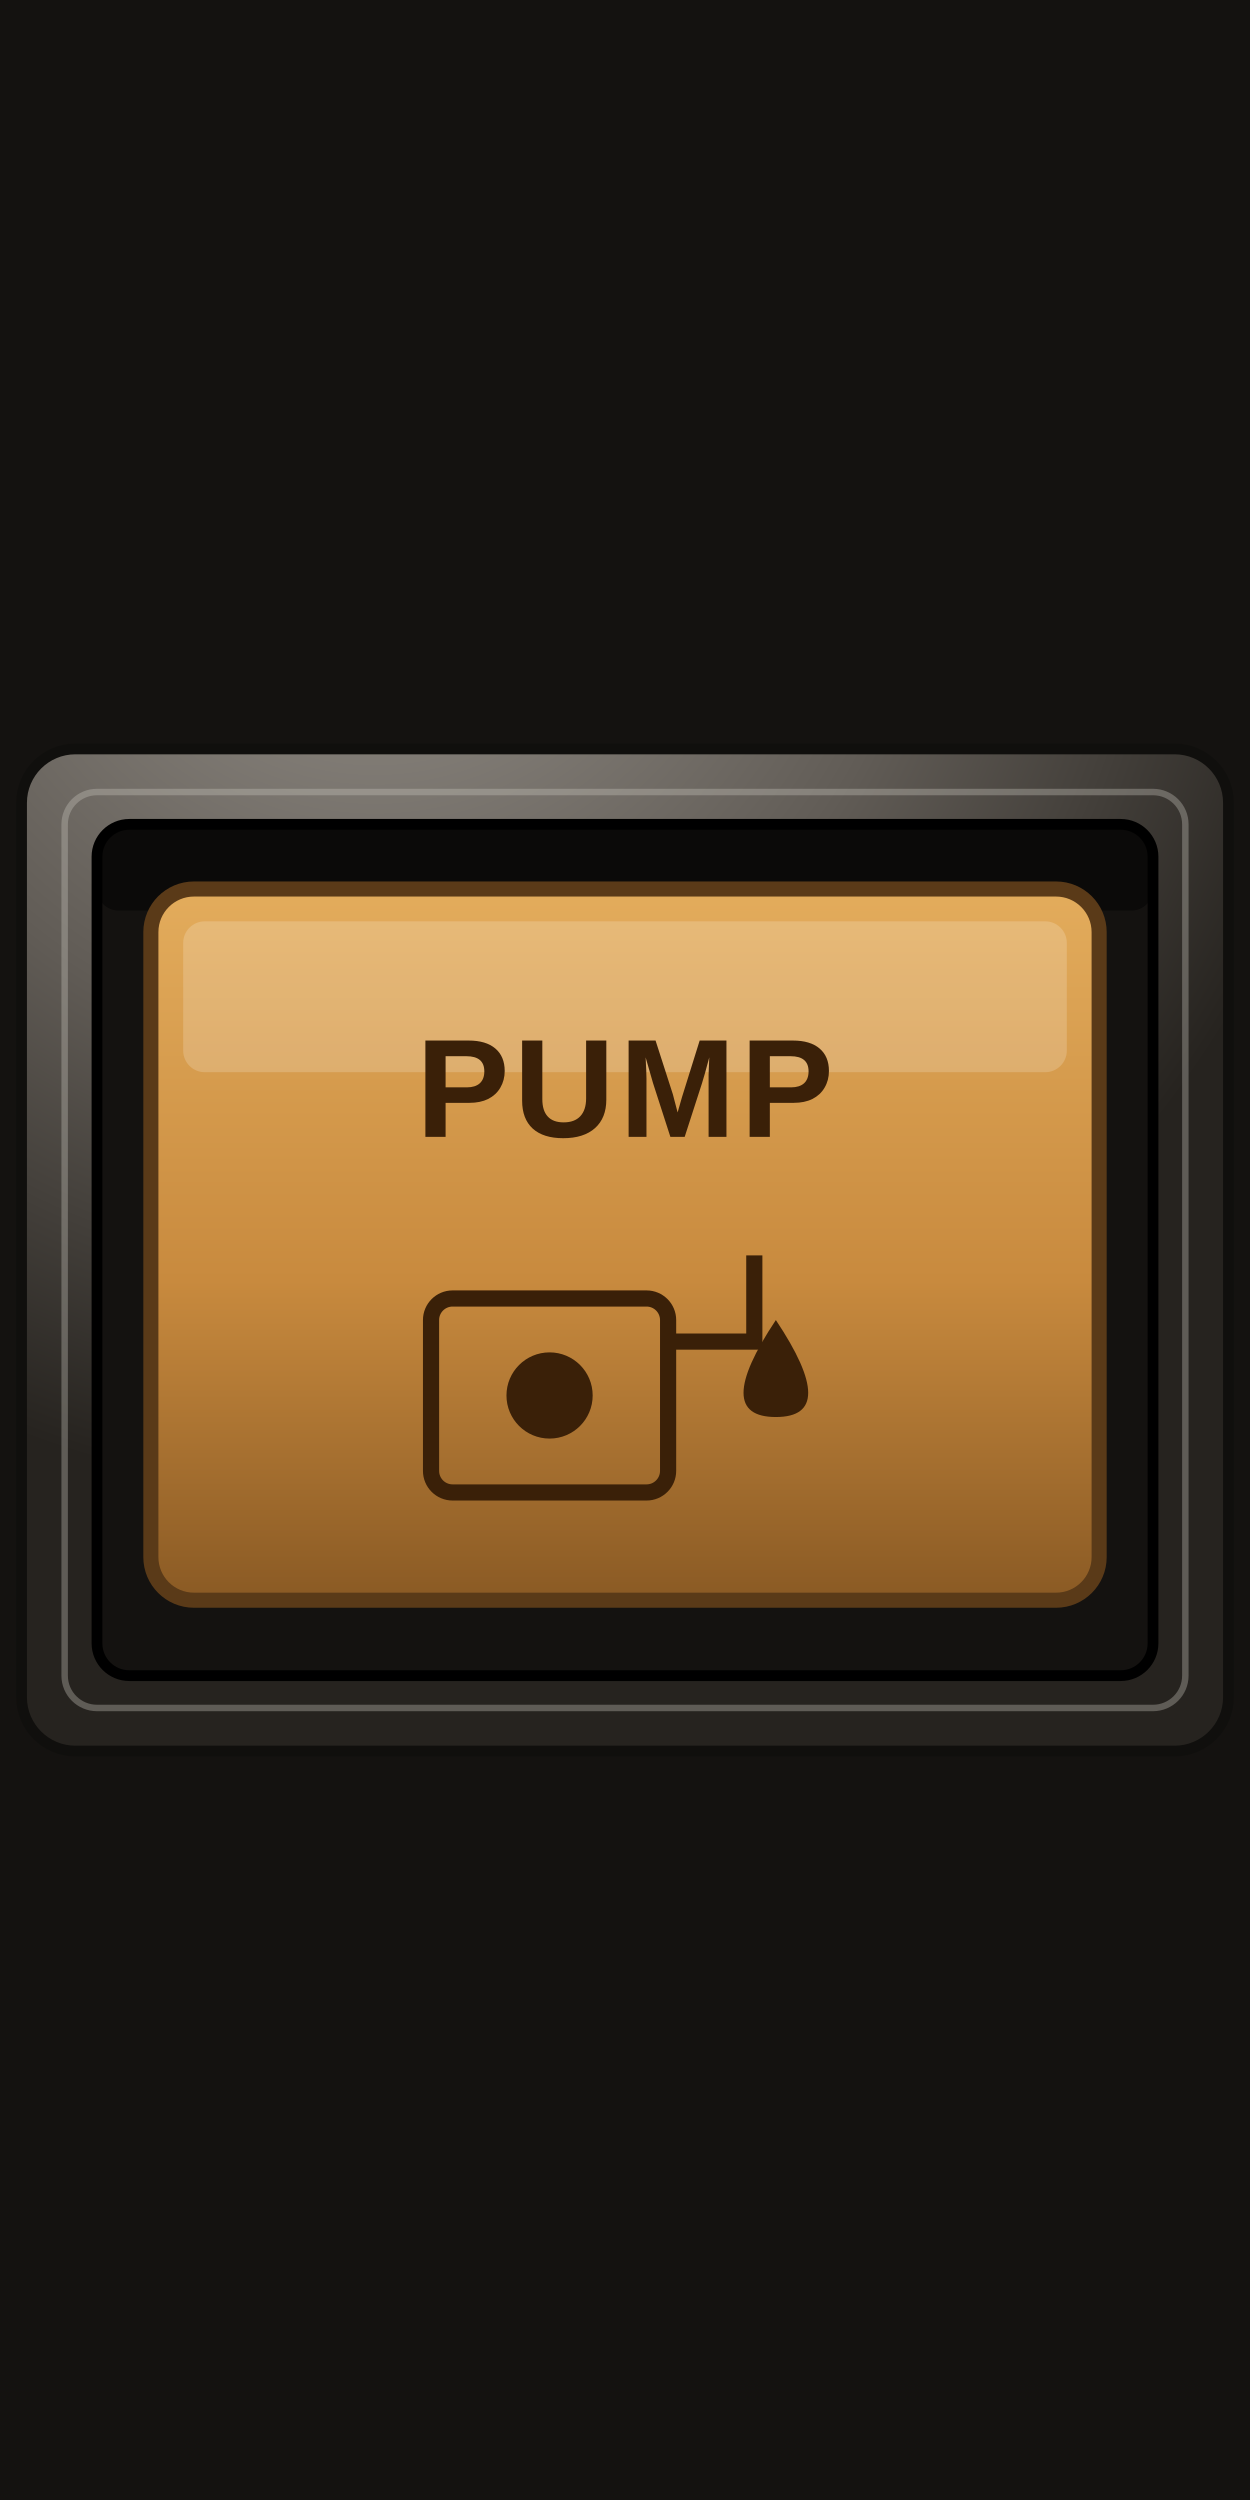
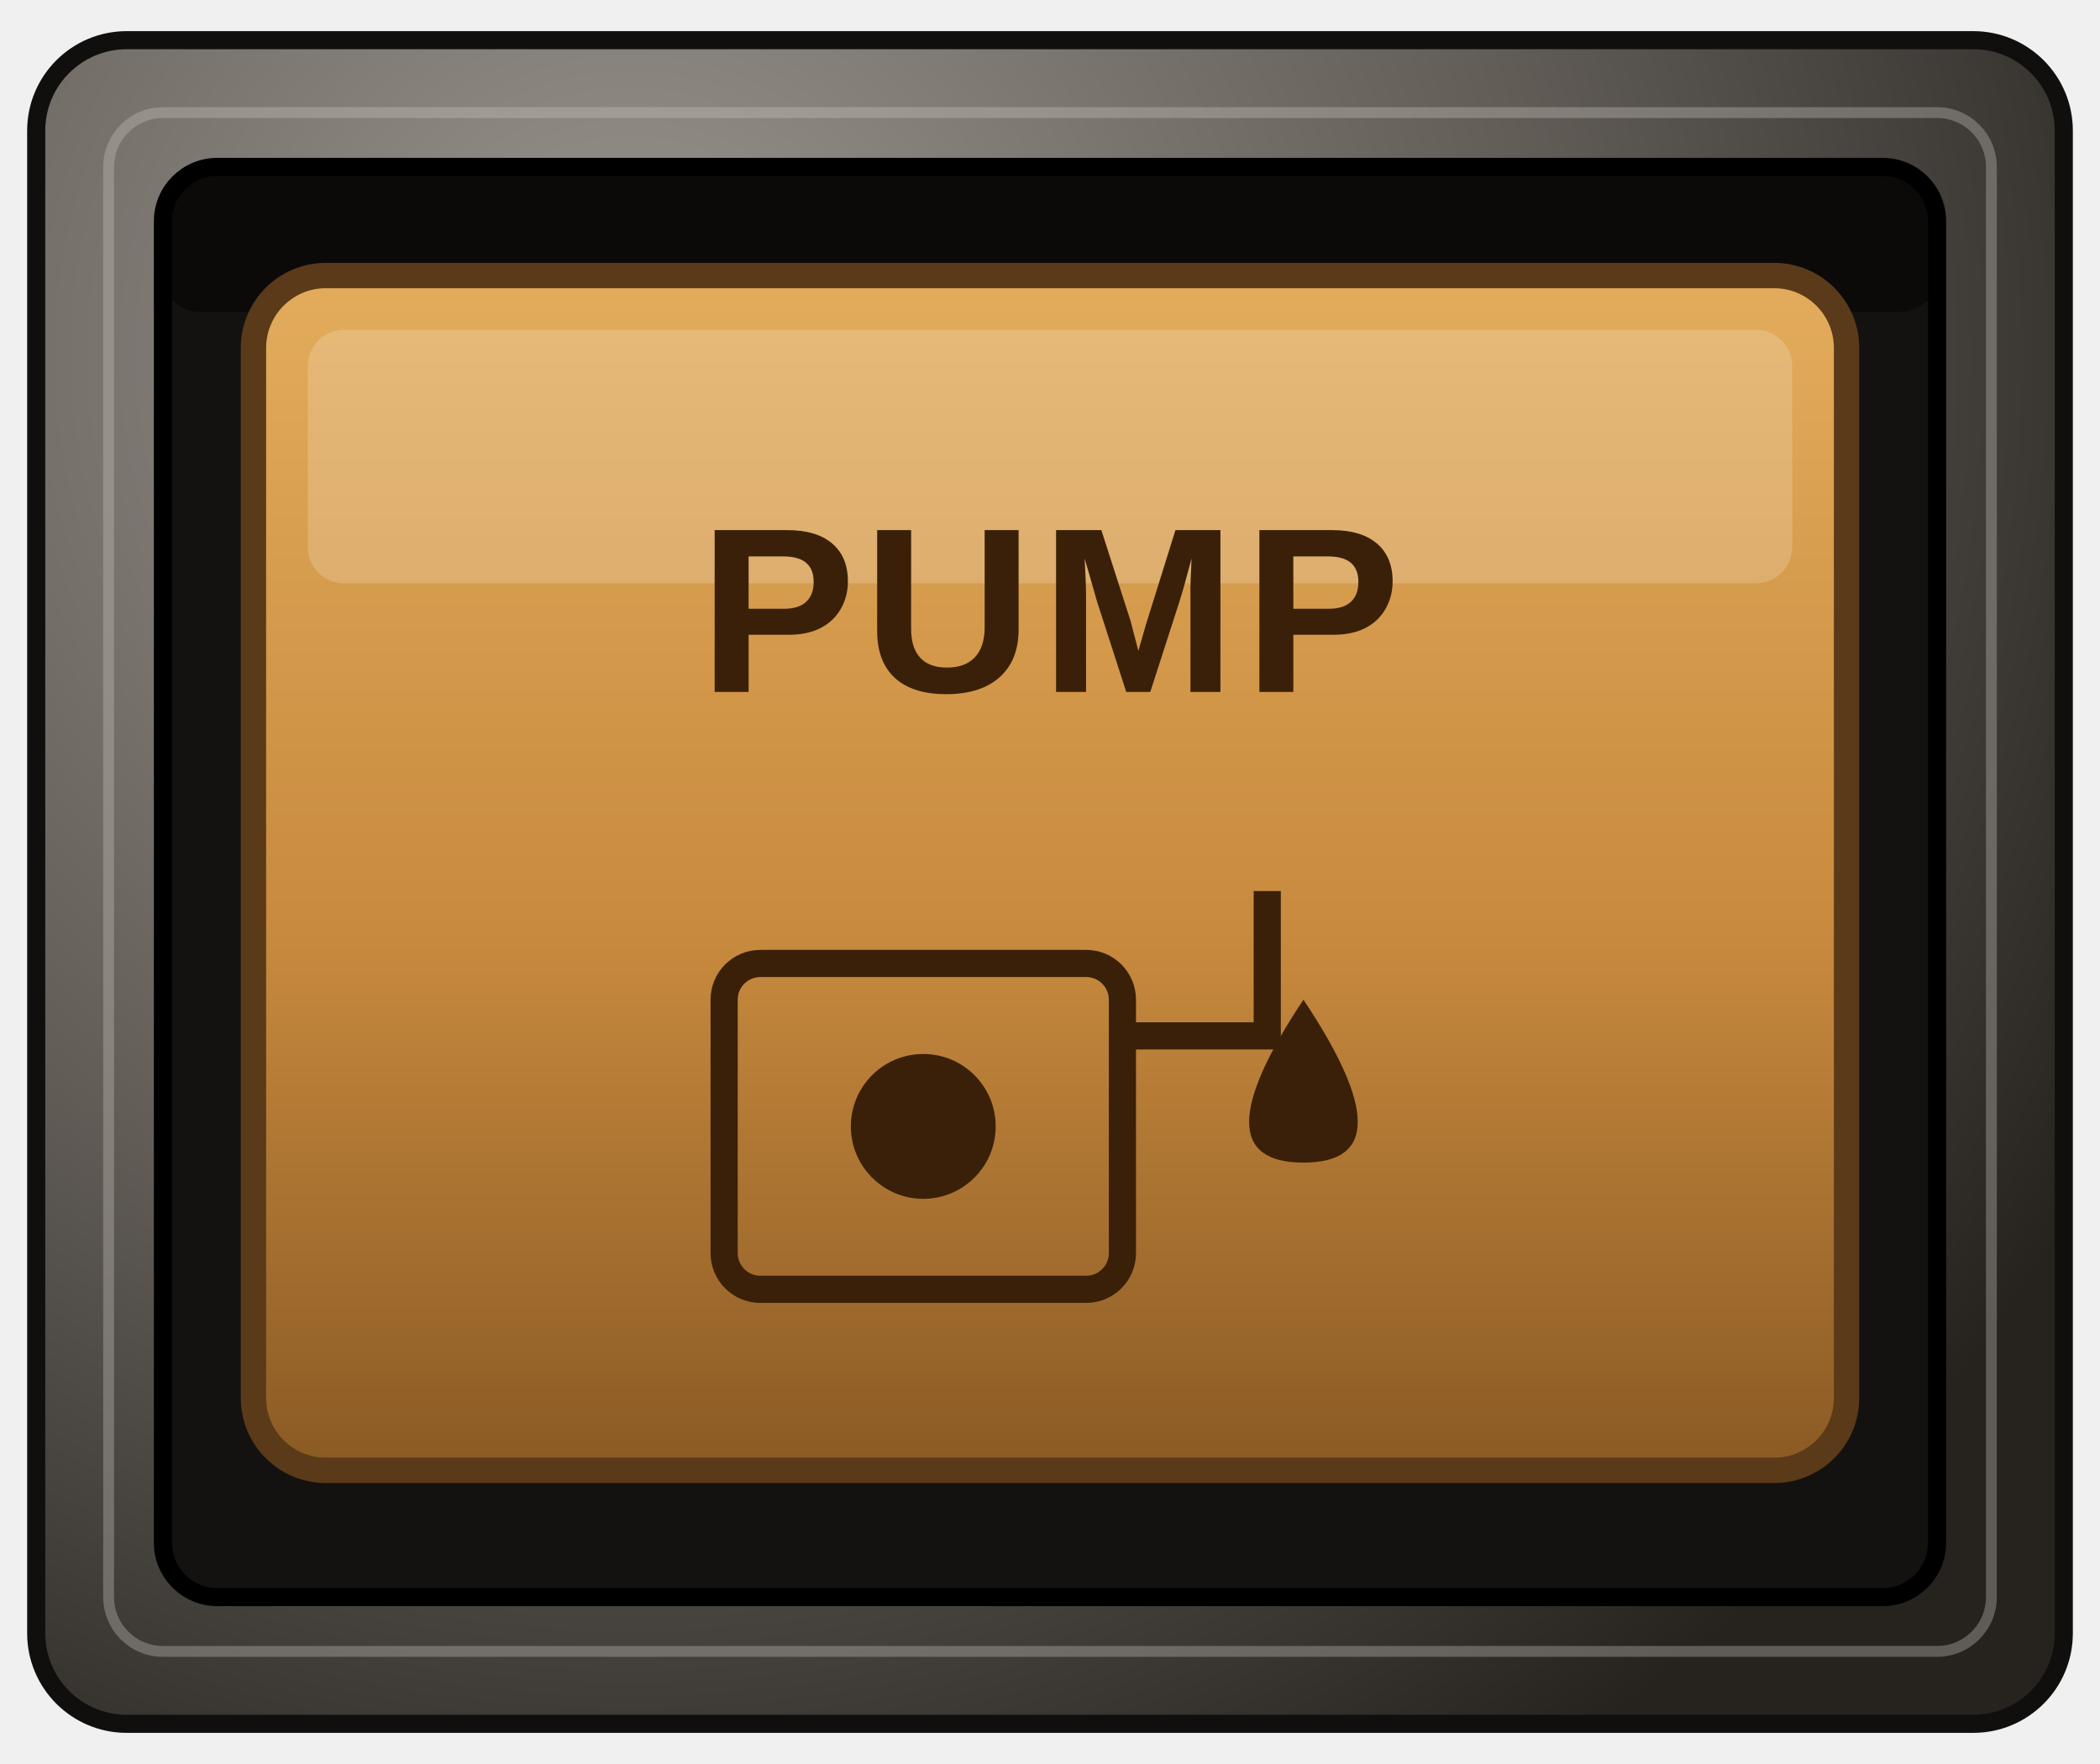
- <svg xmlns="http://www.w3.org/2000/svg" width="100" height="200" viewBox="0 0 116 232">
-   <rect x="0" y="0" width="116" height="232" fill="#141210" />
+ <svg xmlns="http://www.w3.org/2000/svg" width="100" height="84" viewBox="0 0 116 97">
  <defs>
-     <radialGradient id="bz" cx="34.8" cy="46.4" r="92.8" gradientUnits="userSpaceOnUse">
+     <radialGradient id="bz" cx="34.8" cy="19.4" r="92.8" gradientUnits="userSpaceOnUse">
      <stop offset="0" stop-color="#9a958e" />
      <stop offset="0.55" stop-color="#615c56" />
      <stop offset="1" stop-color="#26231f" />
    </radialGradient>
-     <linearGradient id="cap" x1="58.0" y1="82.5" x2="58.0" y2="148.5" gradientUnits="userSpaceOnUse">
+     <linearGradient id="cap" x1="58.0" y1="15.0" x2="58.0" y2="81.0" gradientUnits="userSpaceOnUse">
      <stop offset="0" stop-color="#e3ac5c" />
      <stop offset="0.55" stop-color="#c88a3e" />
      <stop offset="1" stop-color="#8a5a24" />
    </linearGradient>
  </defs>
-   <rect x="2" y="69.5" width="112" height="93" rx="5" fill="url(#bz)" stroke="#100f0d" stroke-width="1" />
-   <rect x="6" y="73.5" width="104" height="85" rx="3" fill="none" stroke="#c9c5be" stroke-width="0.6" opacity="0.35" />
-   <rect x="9" y="76.5" width="98" height="79" rx="3" fill="#141210" stroke="#000000" stroke-width="1" />
-   <rect x="9" y="76.5" width="98" height="8" rx="2" fill="#000000" opacity="0.45" />
-   <rect x="14" y="82.5" width="88" height="66" rx="4" fill="url(#cap)" stroke="#5a3a18" stroke-width="1.4" />
-   <rect x="17" y="85.5" width="82" height="14" rx="2" fill="#ffffff" opacity="0.18" />
-   <g transform="matrix(1 0 0 1 0 57.5)">
+   <rect x="2" y="2.0" width="112" height="93" rx="5" fill="url(#bz)" stroke="#100f0d" stroke-width="1" />
+   <rect x="6" y="6.0" width="104" height="85" rx="3" fill="none" stroke="#c9c5be" stroke-width="0.6" opacity="0.35" />
+   <rect x="9" y="9.0" width="98" height="79" rx="3" fill="#141210" stroke="#000000" stroke-width="1" />
+   <rect x="9" y="9.0" width="98" height="8" rx="2" fill="#000000" opacity="0.45" />
+   <rect x="14" y="15.0" width="88" height="66" rx="4" fill="url(#cap)" stroke="#5a3a18" stroke-width="1.4" />
+   <rect x="17" y="18.0" width="82" height="14" rx="2" fill="#ffffff" opacity="0.18" />
+   <g transform="matrix(1 0 0 1 0 -10.0)">
    <g transform="matrix(1 0 0 1 -2 11)">
      <rect x="42" y="52" width="22" height="18" rx="2" fill="none" stroke="#3a2008" stroke-width="1.5" />
      <circle cx="53" cy="61" r="4" fill="#3a2008" />
      <path d="M64 56 h8 v-8" fill="none" stroke="#3a2008" stroke-width="1.5" />
      <path d="M74 54 c-4 6 -4 9 0 9 c4 0 4 -3 0 -9 z" fill="#3a2008" />
    </g>
    <text x="38.6" y="48" font-size="13" font-weight="700" letter-spacing="0.4" fill="#3a2008" font-family="Arial, sans-serif">PUMP</text>
  </g>
</svg>
